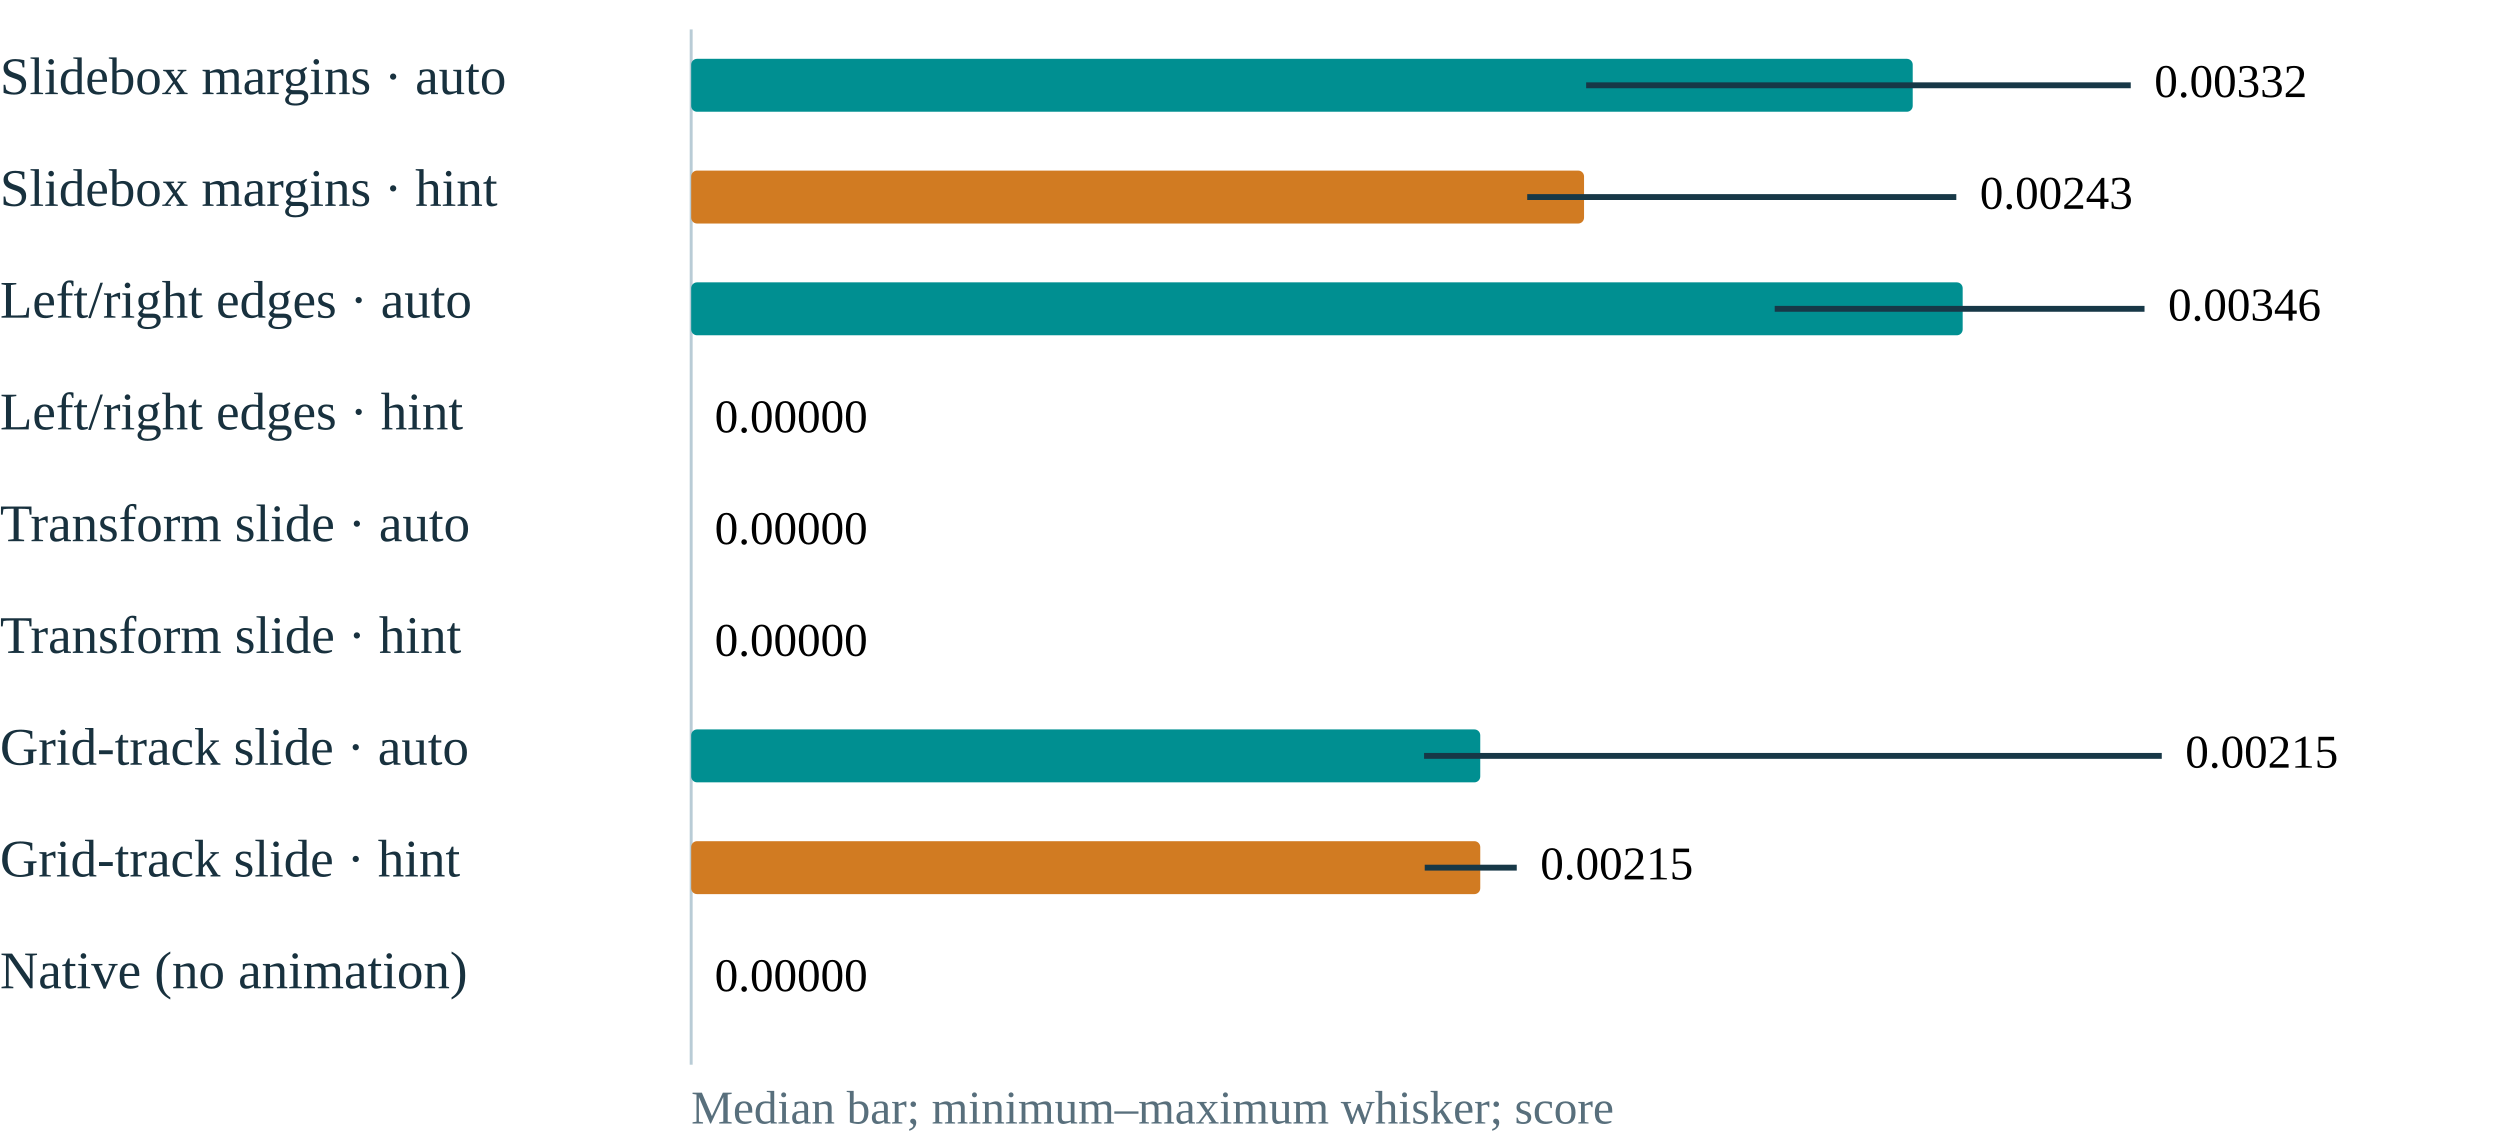
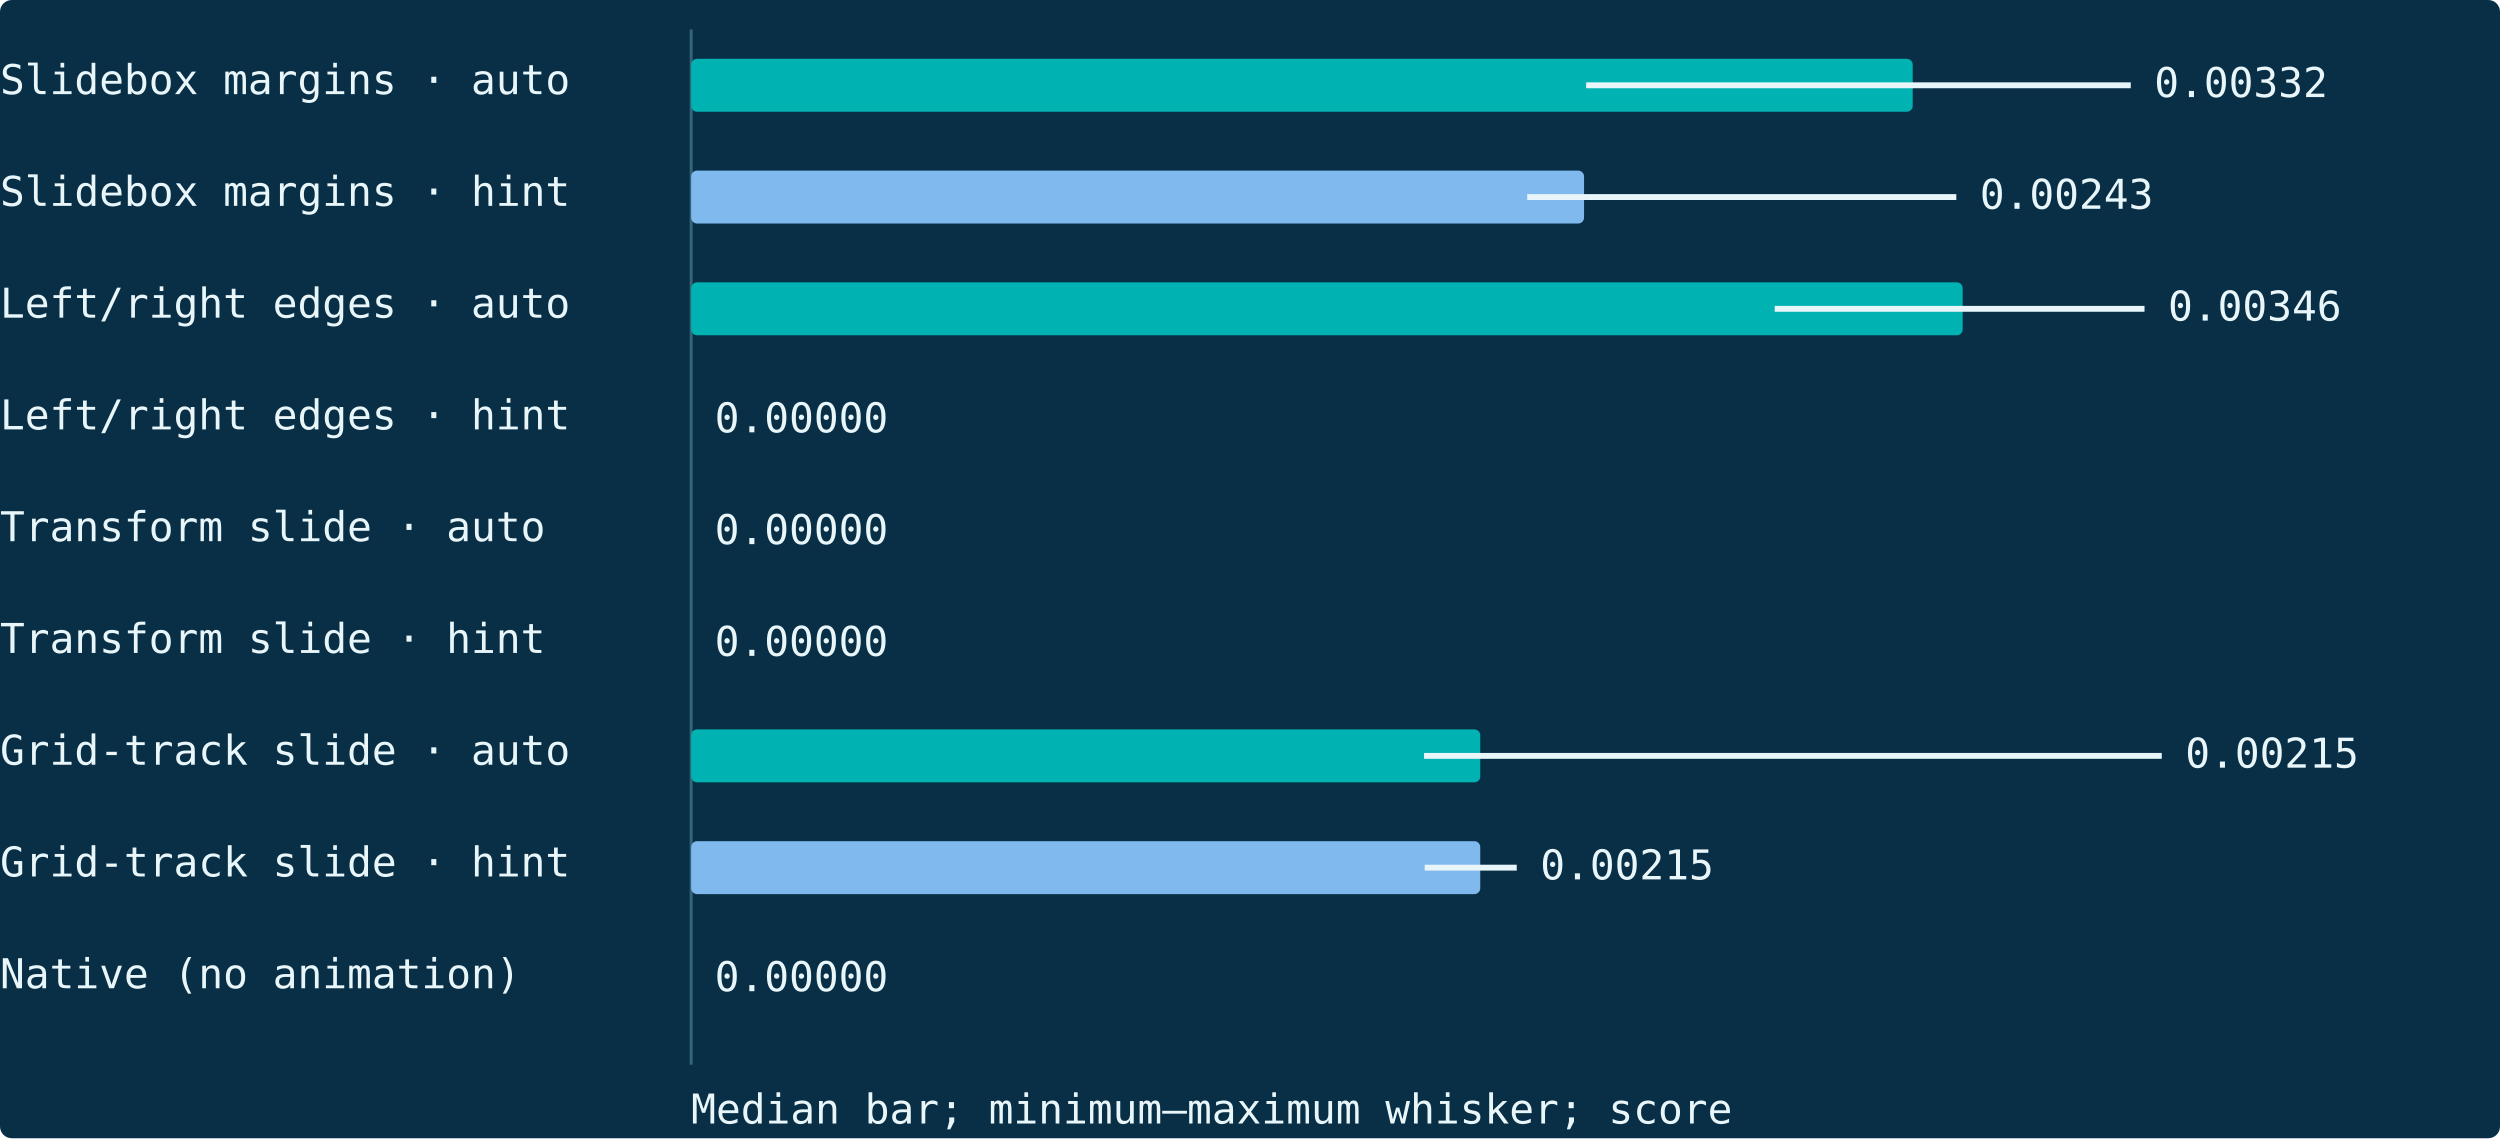
<svg xmlns="http://www.w3.org/2000/svg" viewBox="0 0 850 387" role="img" aria-label="Maximum CLS session score, 2000 controls">
-   <line x1="235" x2="235" y1="10" y2="362" stroke="#b9ccd6" />
-   <text x="0" y="32" font-size="18" fill="#18313e">Slidebox margins · auto</text>
-   <rect x="235" y="20" width="415.325" height="18" rx="2" fill="#008f91" />
-   <line x1="539.287" x2="724.457" y1="29" y2="29" stroke="#173847" stroke-width="2" />
+   <style data-brand="nabous">text{font-family:"Cascadia Mono","SFMono-Regular",Consolas,monospace;fill:#e8f6fa;font-size:14px}svg{color-scheme:dark}</style>
+   <rect data-brand="nabous" width="100%" height="100%" rx="4" fill="#082f46" />
+   <line x1="235" x2="235" y1="10" y2="362" stroke="#8ac9d859" />
+   <text x="0" y="32" font-size="18" fill="#e8f6fa">Slidebox margins · auto</text>
+   <rect x="235" y="20" width="415.325" height="18" rx="2" fill="#00b2b2" />
+   <line x1="539.287" x2="724.457" y1="29" y2="29" stroke="#e8f6fa" stroke-width="2" />
  <text x="732.457" y="33" font-size="16">0.00332</text>
-   <text x="0" y="70" font-size="18" fill="#18313e">Slidebox margins · hint</text>
-   <rect x="235" y="58" width="303.576" height="18" rx="2" fill="#d17b22" />
-   <line x1="519.252" x2="665.145" y1="67" y2="67" stroke="#173847" stroke-width="2" />
+   <text x="0" y="70" font-size="18" fill="#e8f6fa">Slidebox margins · hint</text>
+   <rect x="235" y="58" width="303.576" height="18" rx="2" fill="#80b9ed" />
+   <line x1="519.252" x2="665.145" y1="67" y2="67" stroke="#e8f6fa" stroke-width="2" />
  <text x="673.145" y="71" font-size="16">0.00243</text>
-   <text x="0" y="108" font-size="18" fill="#18313e">Left/right edges · auto</text>
-   <rect x="235" y="96" width="432.31" height="18" rx="2" fill="#008f91" />
-   <line x1="603.402" x2="729.136" y1="105" y2="105" stroke="#173847" stroke-width="2" />
+   <text x="0" y="108" font-size="18" fill="#e8f6fa">Left/right edges · auto</text>
+   <rect x="235" y="96" width="432.31" height="18" rx="2" fill="#00b2b2" />
+   <line x1="603.402" x2="729.136" y1="105" y2="105" stroke="#e8f6fa" stroke-width="2" />
  <text x="737.136" y="109" font-size="16">0.00346</text>
-   <text x="0" y="146" font-size="18" fill="#18313e">Left/right edges · hint</text>
-   <rect x="235" y="134" width="0" height="18" rx="2" fill="#d17b22" />
-   <line x1="235" x2="235" y1="143" y2="143" stroke="#173847" stroke-width="2" />
+   <text x="0" y="146" font-size="18" fill="#e8f6fa">Left/right edges · hint</text>
+   <rect x="235" y="134" width="0" height="18" rx="2" fill="#80b9ed" />
+   <line x1="235" x2="235" y1="143" y2="143" stroke="#e8f6fa" stroke-width="2" />
  <text x="243" y="147" font-size="16">0.00000</text>
-   <text x="0" y="184" font-size="18" fill="#18313e">Transform slide · auto</text>
-   <rect x="235" y="172" width="0" height="18" rx="2" fill="#008f91" />
-   <line x1="235" x2="235" y1="181" y2="181" stroke="#173847" stroke-width="2" />
+   <text x="0" y="184" font-size="18" fill="#e8f6fa">Transform slide · auto</text>
+   <rect x="235" y="172" width="0" height="18" rx="2" fill="#00b2b2" />
+   <line x1="235" x2="235" y1="181" y2="181" stroke="#e8f6fa" stroke-width="2" />
  <text x="243" y="185" font-size="16">0.00000</text>
-   <text x="0" y="222" font-size="18" fill="#18313e">Transform slide · hint</text>
-   <rect x="235" y="210" width="0" height="18" rx="2" fill="#d17b22" />
-   <line x1="235" x2="235" y1="219" y2="219" stroke="#173847" stroke-width="2" />
+   <text x="0" y="222" font-size="18" fill="#e8f6fa">Transform slide · hint</text>
+   <rect x="235" y="210" width="0" height="18" rx="2" fill="#80b9ed" />
+   <line x1="235" x2="235" y1="219" y2="219" stroke="#e8f6fa" stroke-width="2" />
  <text x="243" y="223" font-size="16">0.00000</text>
-   <text x="0" y="260" font-size="18" fill="#18313e">Grid-track slide · auto</text>
-   <rect x="235" y="248" width="268.288" height="18" rx="2" fill="#008f91" />
-   <line x1="484.181" x2="735" y1="257" y2="257" stroke="#173847" stroke-width="2" />
+   <text x="0" y="260" font-size="18" fill="#e8f6fa">Grid-track slide · auto</text>
+   <rect x="235" y="248" width="268.288" height="18" rx="2" fill="#00b2b2" />
+   <line x1="484.181" x2="735" y1="257" y2="257" stroke="#e8f6fa" stroke-width="2" />
  <text x="743" y="261" font-size="16">0.00215</text>
-   <text x="0" y="298" font-size="18" fill="#18313e">Grid-track slide · hint</text>
-   <rect x="235" y="286" width="268.288" height="18" rx="2" fill="#d17b22" />
-   <line x1="484.407" x2="515.697" y1="295" y2="295" stroke="#173847" stroke-width="2" />
+   <text x="0" y="298" font-size="18" fill="#e8f6fa">Grid-track slide · hint</text>
+   <rect x="235" y="286" width="268.288" height="18" rx="2" fill="#80b9ed" />
+   <line x1="484.407" x2="515.697" y1="295" y2="295" stroke="#e8f6fa" stroke-width="2" />
  <text x="523.697" y="299" font-size="16">0.00215</text>
-   <text x="0" y="336" font-size="18" fill="#18313e">Native (no animation) </text>
-   <rect x="235" y="324" width="0" height="18" rx="2" fill="#008f91" />
-   <line x1="235" x2="235" y1="333" y2="333" stroke="#173847" stroke-width="2" />
+   <text x="0" y="336" font-size="18" fill="#e8f6fa">Native (no animation) </text>
+   <rect x="235" y="324" width="0" height="18" rx="2" fill="#00b2b2" />
+   <line x1="235" x2="235" y1="333" y2="333" stroke="#e8f6fa" stroke-width="2" />
  <text x="243" y="337" font-size="16">0.00000</text>
  <text x="235" y="382" fill="#586f7c" font-size="16">Median bar; minimum–maximum whisker; score</text>
</svg>
